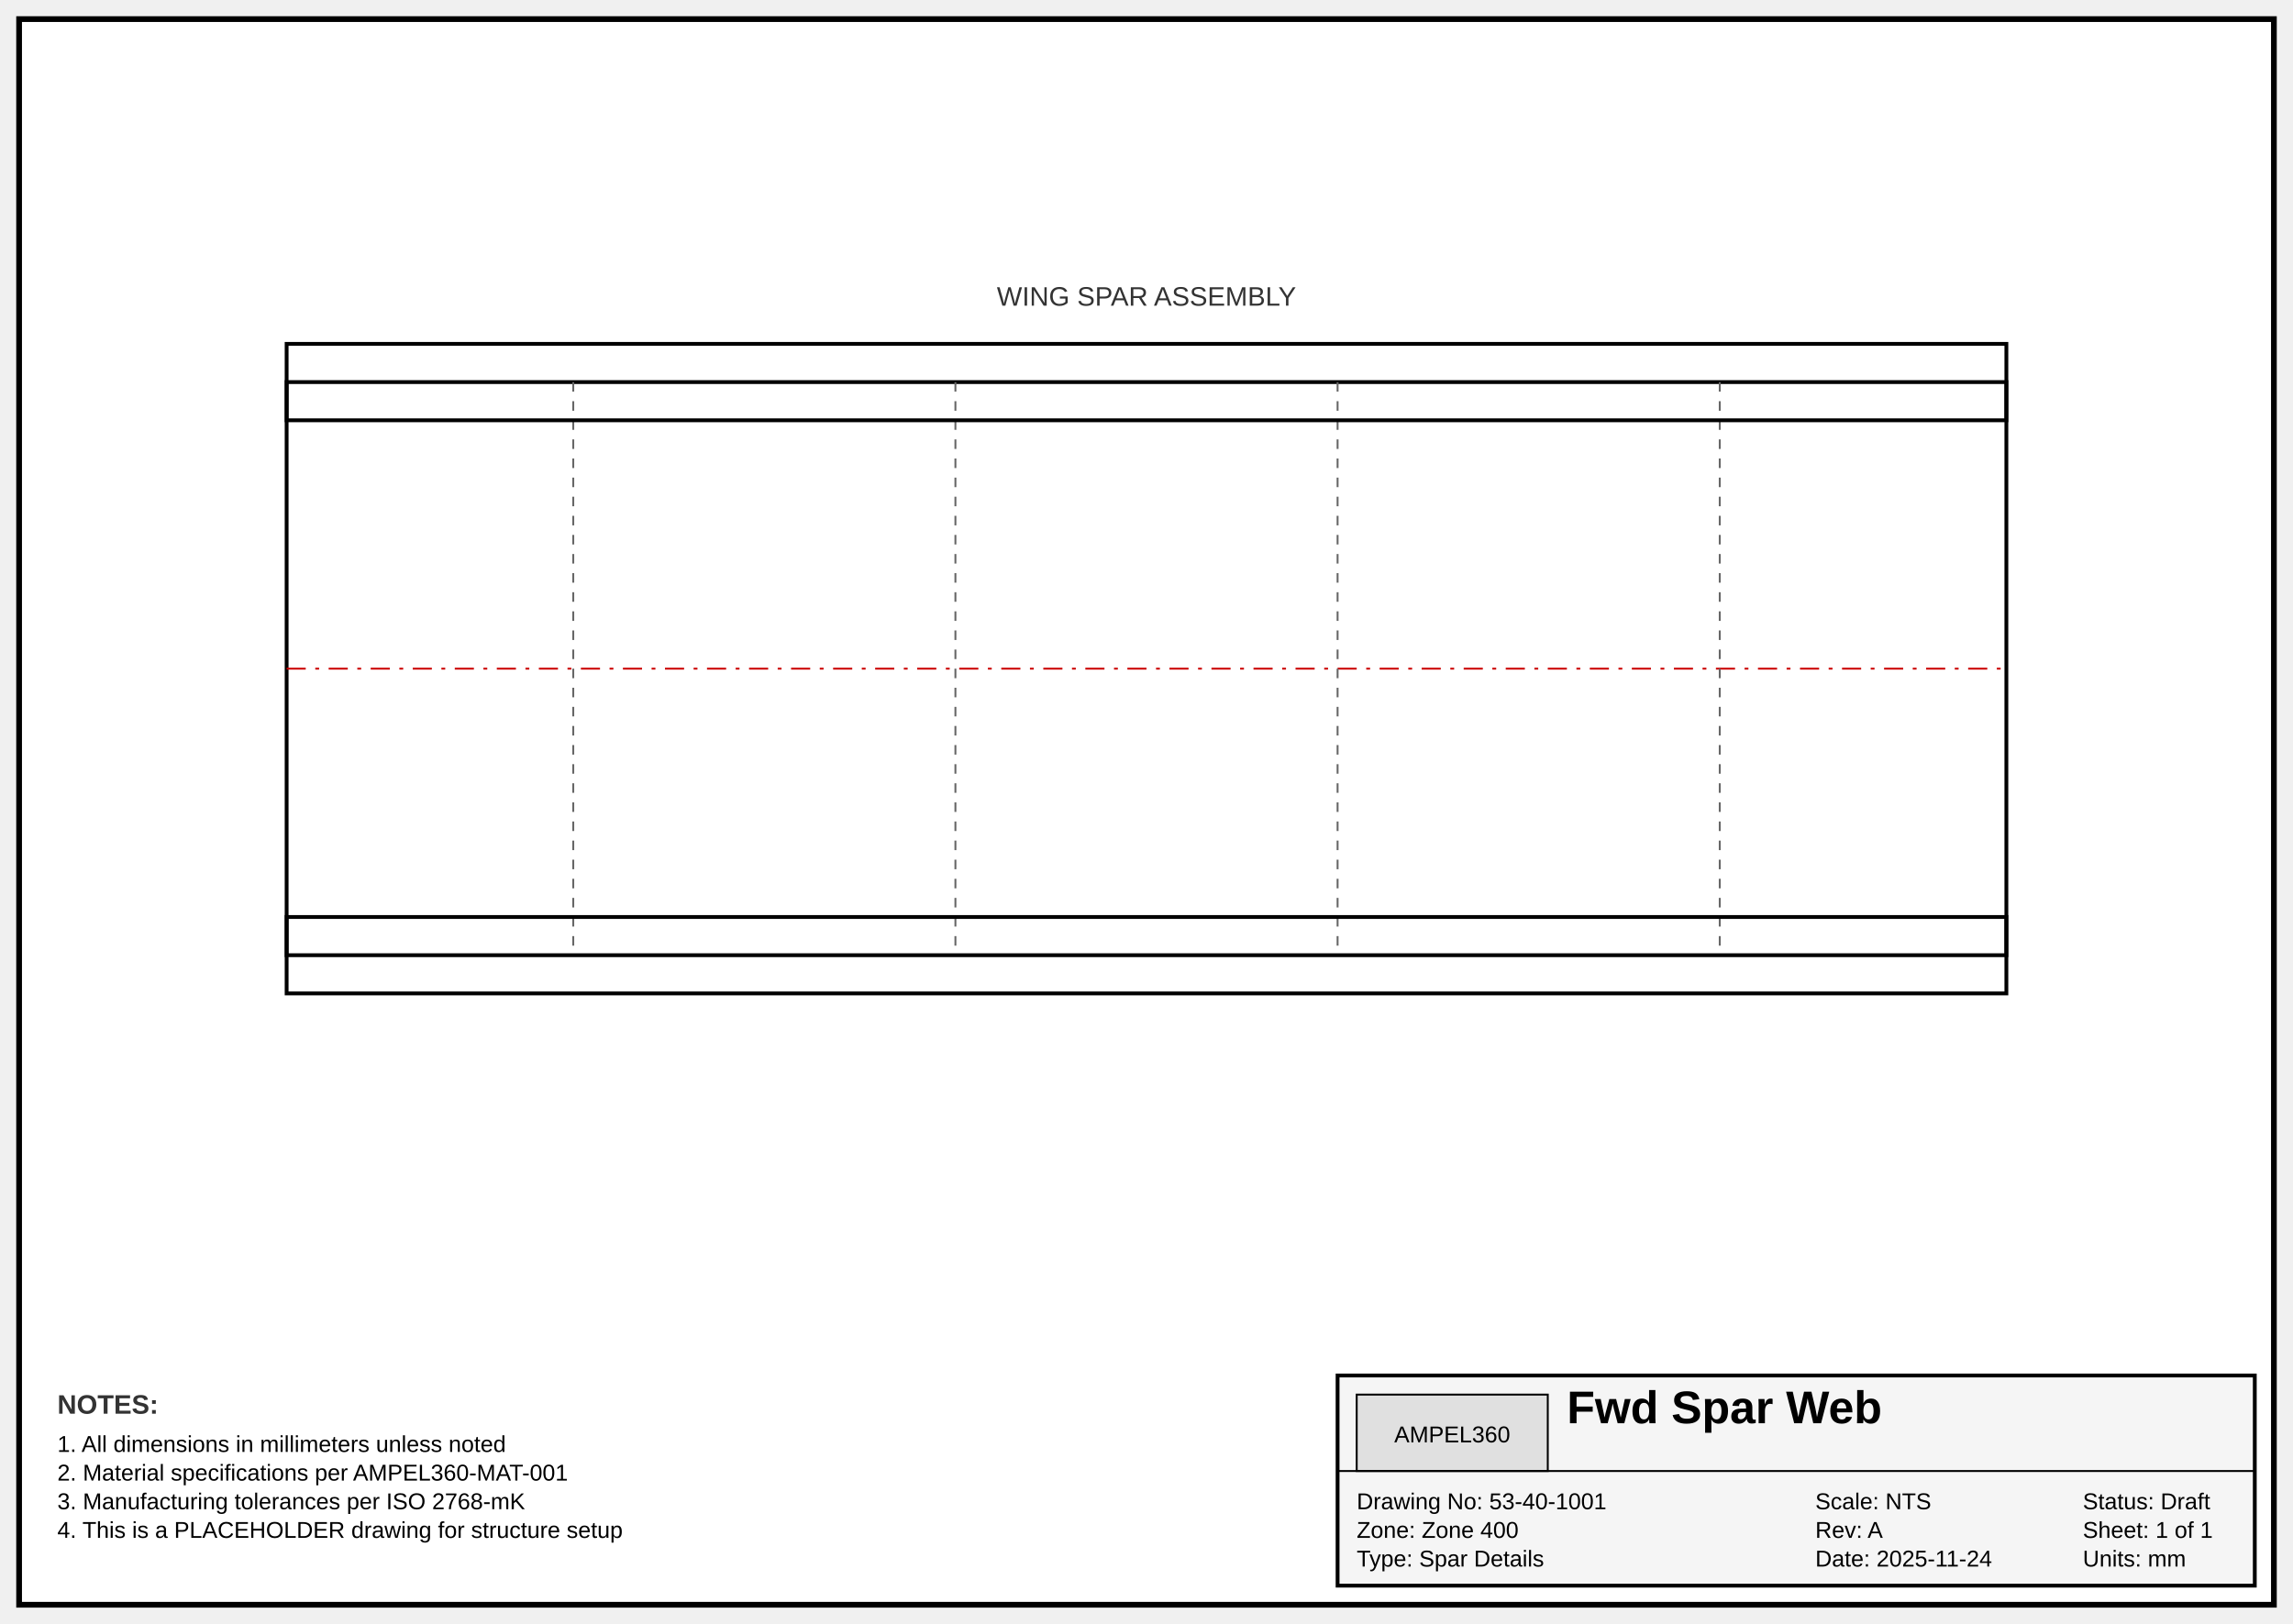
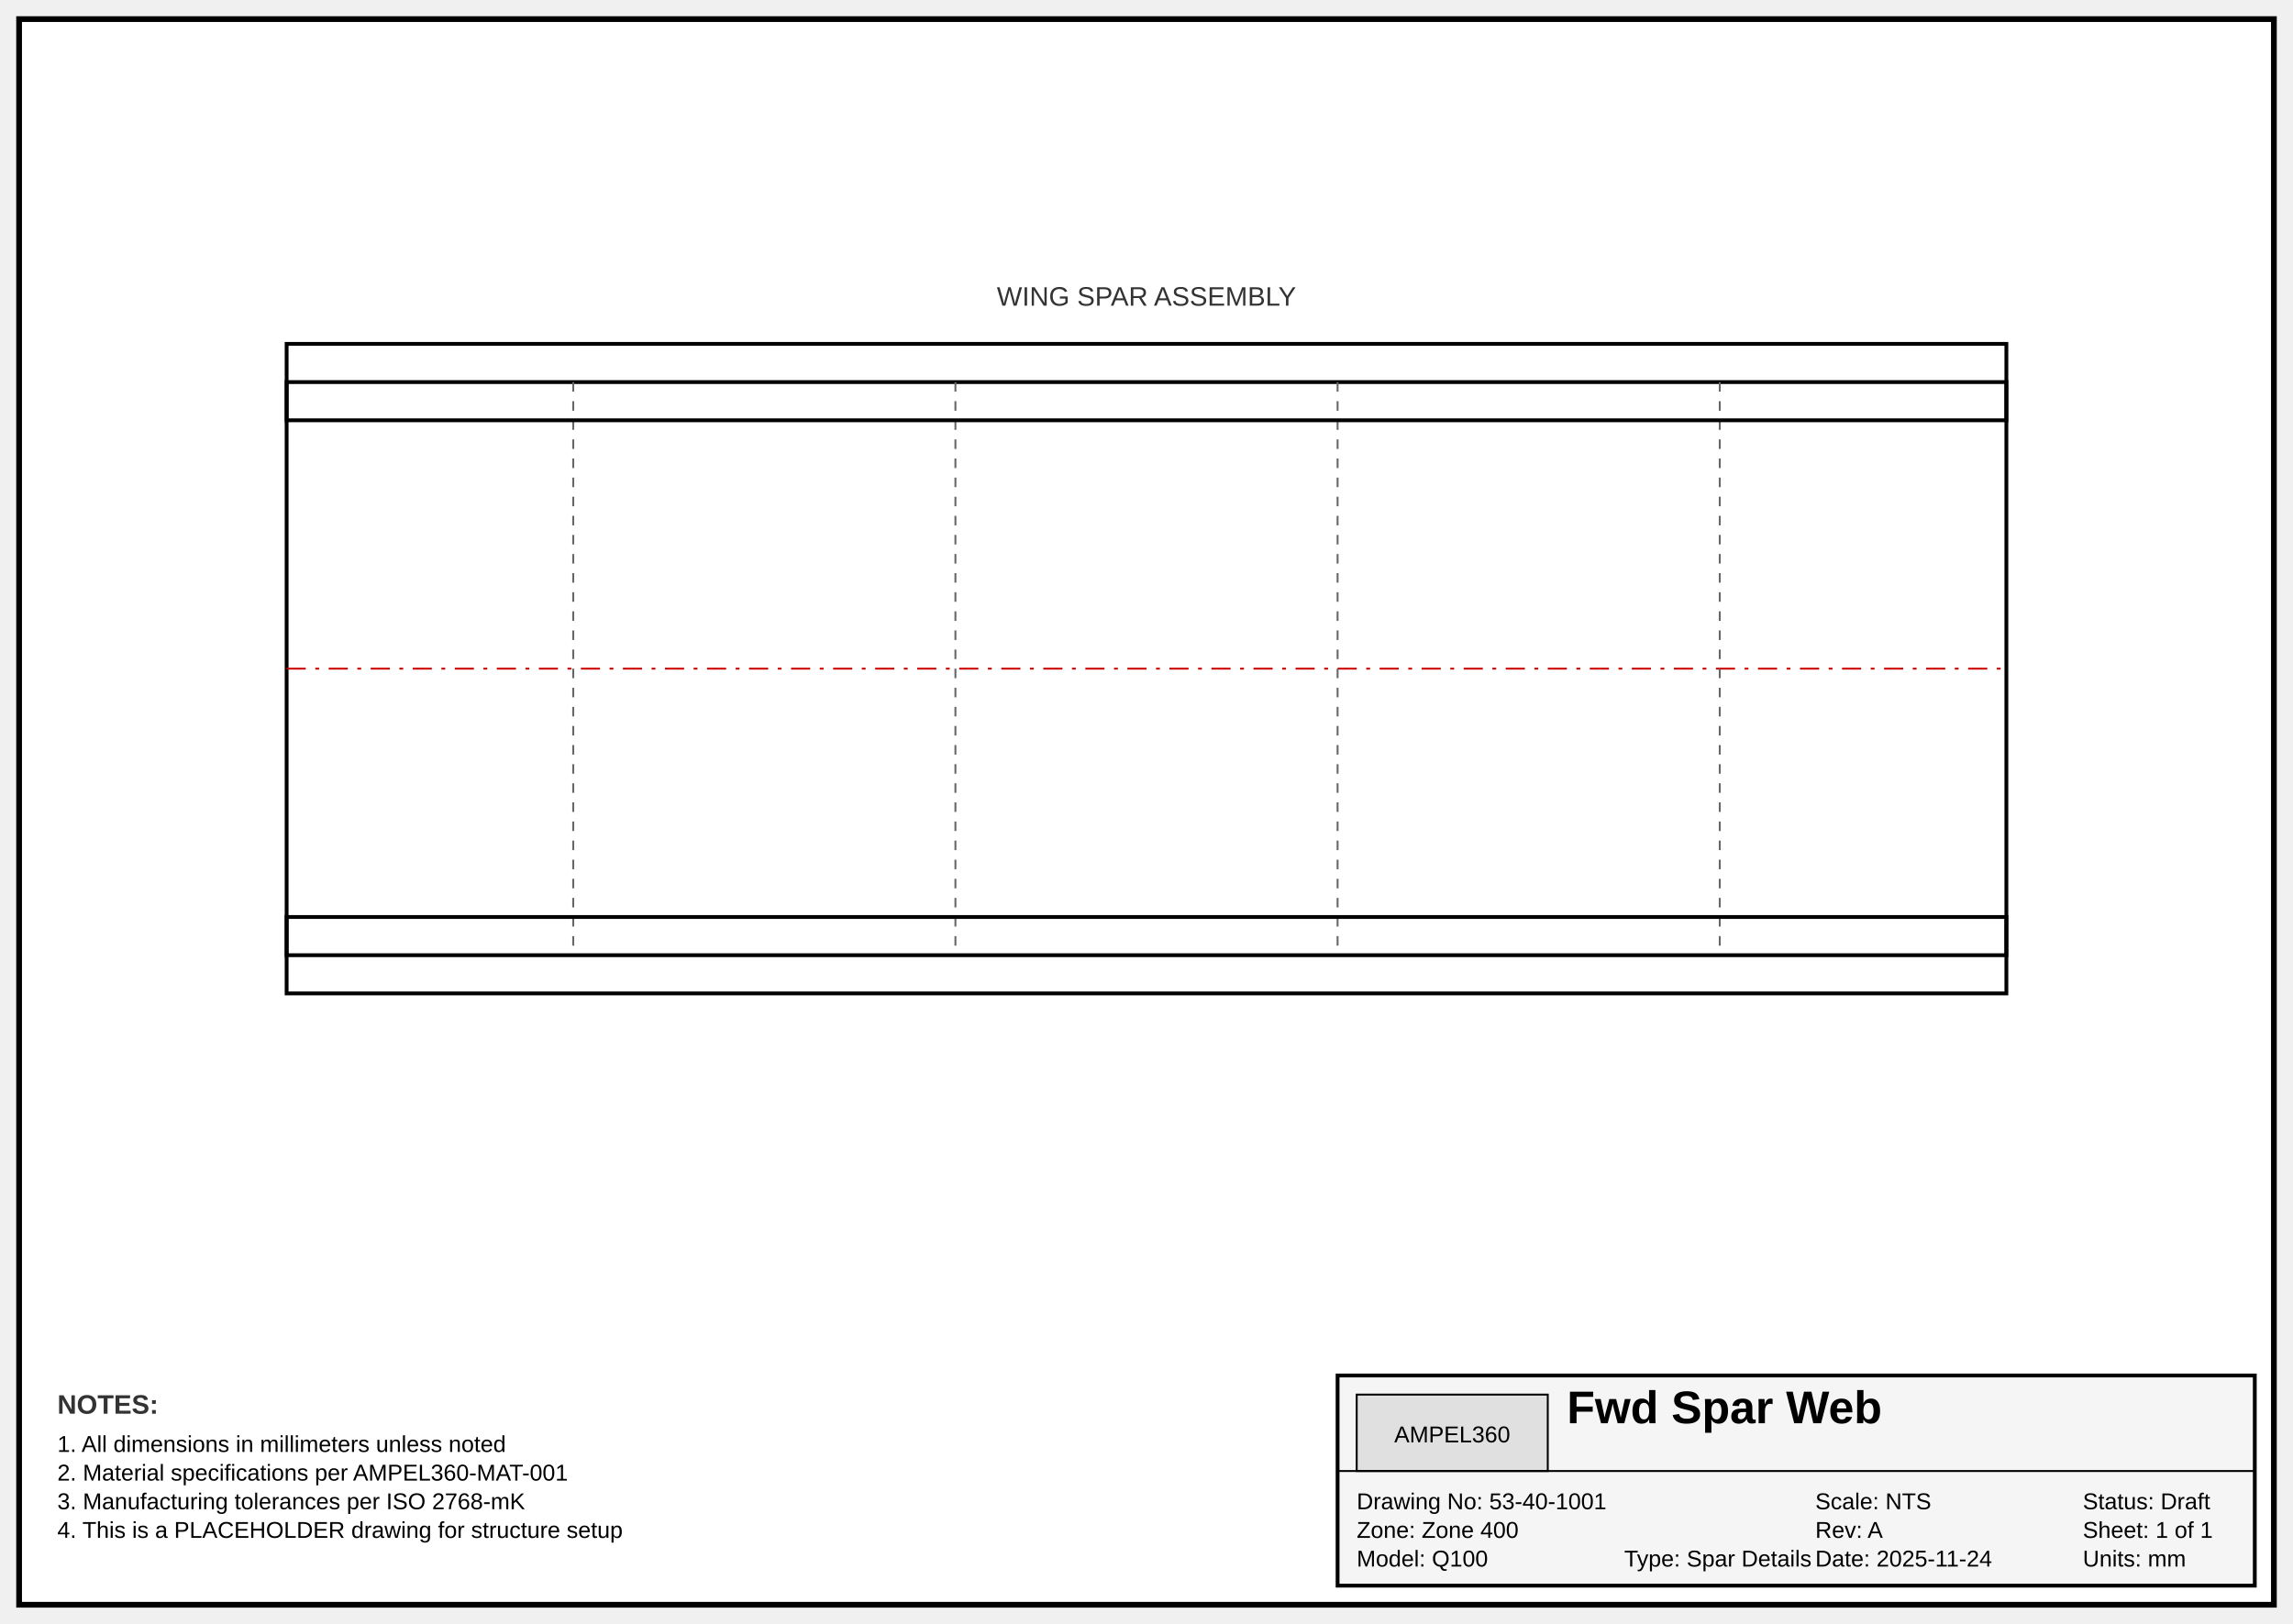
<svg xmlns="http://www.w3.org/2000/svg" viewBox="0 0 1200 850" width="1200" height="850">
  <defs>
    <style>
      .title-text { font-family: Arial, sans-serif; font-size: 24px; font-weight: bold; fill: #000; }
      .subtitle-text { font-family: Arial, sans-serif; font-size: 14px; fill: #333; }
      .label-text { font-family: Arial, sans-serif; font-size: 12px; fill: #000; }
      .dimension-text { font-family: Arial, sans-serif; font-size: 10px; fill: #0066cc; }
      .drawing-line { stroke: #000; stroke-width: 2; fill: none; }
      .dimension-line { stroke: #0066cc; stroke-width: 1; fill: none; }
      .dashed-line { stroke: #666; stroke-width: 1; stroke-dasharray: 5,5; fill: none; }
      .hidden-line { stroke: #999; stroke-width: 1; stroke-dasharray: 3,3; fill: none; }
      .center-line { stroke: #cc0000; stroke-width: 1; stroke-dasharray: 10,5,2,5; fill: none; }
    </style>
    <marker id="arrow" viewBox="0 0 10 10" refX="5" refY="5" markerWidth="6" markerHeight="6" orient="auto-start-reverse">
      <path d="M 0 0 L 10 5 L 0 10 z" fill="#0066cc" />
    </marker>
  </defs>
  <rect x="10" y="10" width="1180" height="830" fill="#ffffff" stroke="#000" stroke-width="3" />
  <g id="title-block">
    <rect x="700" y="720" width="480" height="110" fill="#f5f5f5" stroke="#000" stroke-width="2" />
    <rect x="710" y="730" width="100" height="40" fill="#e0e0e0" stroke="#000" stroke-width="1" />
    <text x="760" y="755" class="label-text" text-anchor="middle">AMPEL360</text>
    <text x="820" y="745" class="title-text">Fwd Spar Web</text>
    <line x1="700" y1="770" x2="1180" y2="770" stroke="#000" stroke-width="1" />
    <text x="710" y="790" class="label-text">Drawing No: 53-40-1001</text>
    <text x="710" y="805" class="label-text">Zone: Zone 400</text>
-     <text x="710" y="820" class="label-text">Type: Spar Details</text>
+     <text x="710" y="820" class="label-text">Model: Q100</text>
+     <text x="850" y="820" class="label-text">Type: Spar Details</text>
    <text x="950" y="790" class="label-text">Scale: NTS</text>
    <text x="950" y="805" class="label-text">Rev: A</text>
    <text x="950" y="820" class="label-text">Date: 2025-11-24</text>
    <text x="1090" y="790" class="label-text">Status: Draft</text>
    <text x="1090" y="805" class="label-text">Sheet: 1 of 1</text>
    <text x="1090" y="820" class="label-text">Units: mm</text>
  </g>
  <g id="main-drawing">
    <rect x="150" y="200" width="900" height="300" class="drawing-line" />
    <line x1="150" y1="350" x2="1050" y2="350" class="center-line" />
    <line x1="300" y1="200" x2="300" y2="500" class="dashed-line" />
    <line x1="500" y1="200" x2="500" y2="500" class="dashed-line" />
    <line x1="700" y1="200" x2="700" y2="500" class="dashed-line" />
    <line x1="900" y1="200" x2="900" y2="500" class="dashed-line" />
    <rect x="150" y="180" width="900" height="40" class="drawing-line" />
    <rect x="150" y="480" width="900" height="40" class="drawing-line" />
    <text x="600" y="160" class="subtitle-text" text-anchor="middle">WING SPAR ASSEMBLY</text>
  </g>
  <g id="notes">
    <text x="30" y="740" class="subtitle-text" font-weight="bold">NOTES:</text>
    <text x="30" y="760" class="label-text">1. All dimensions in millimeters unless noted</text>
    <text x="30" y="775" class="label-text">2. Material specifications per AMPEL360-MAT-001</text>
    <text x="30" y="790" class="label-text">3. Manufacturing tolerances per ISO 2768-mK</text>
    <text x="30" y="805" class="label-text">4. This is a PLACEHOLDER drawing for structure setup</text>
  </g>
</svg>
